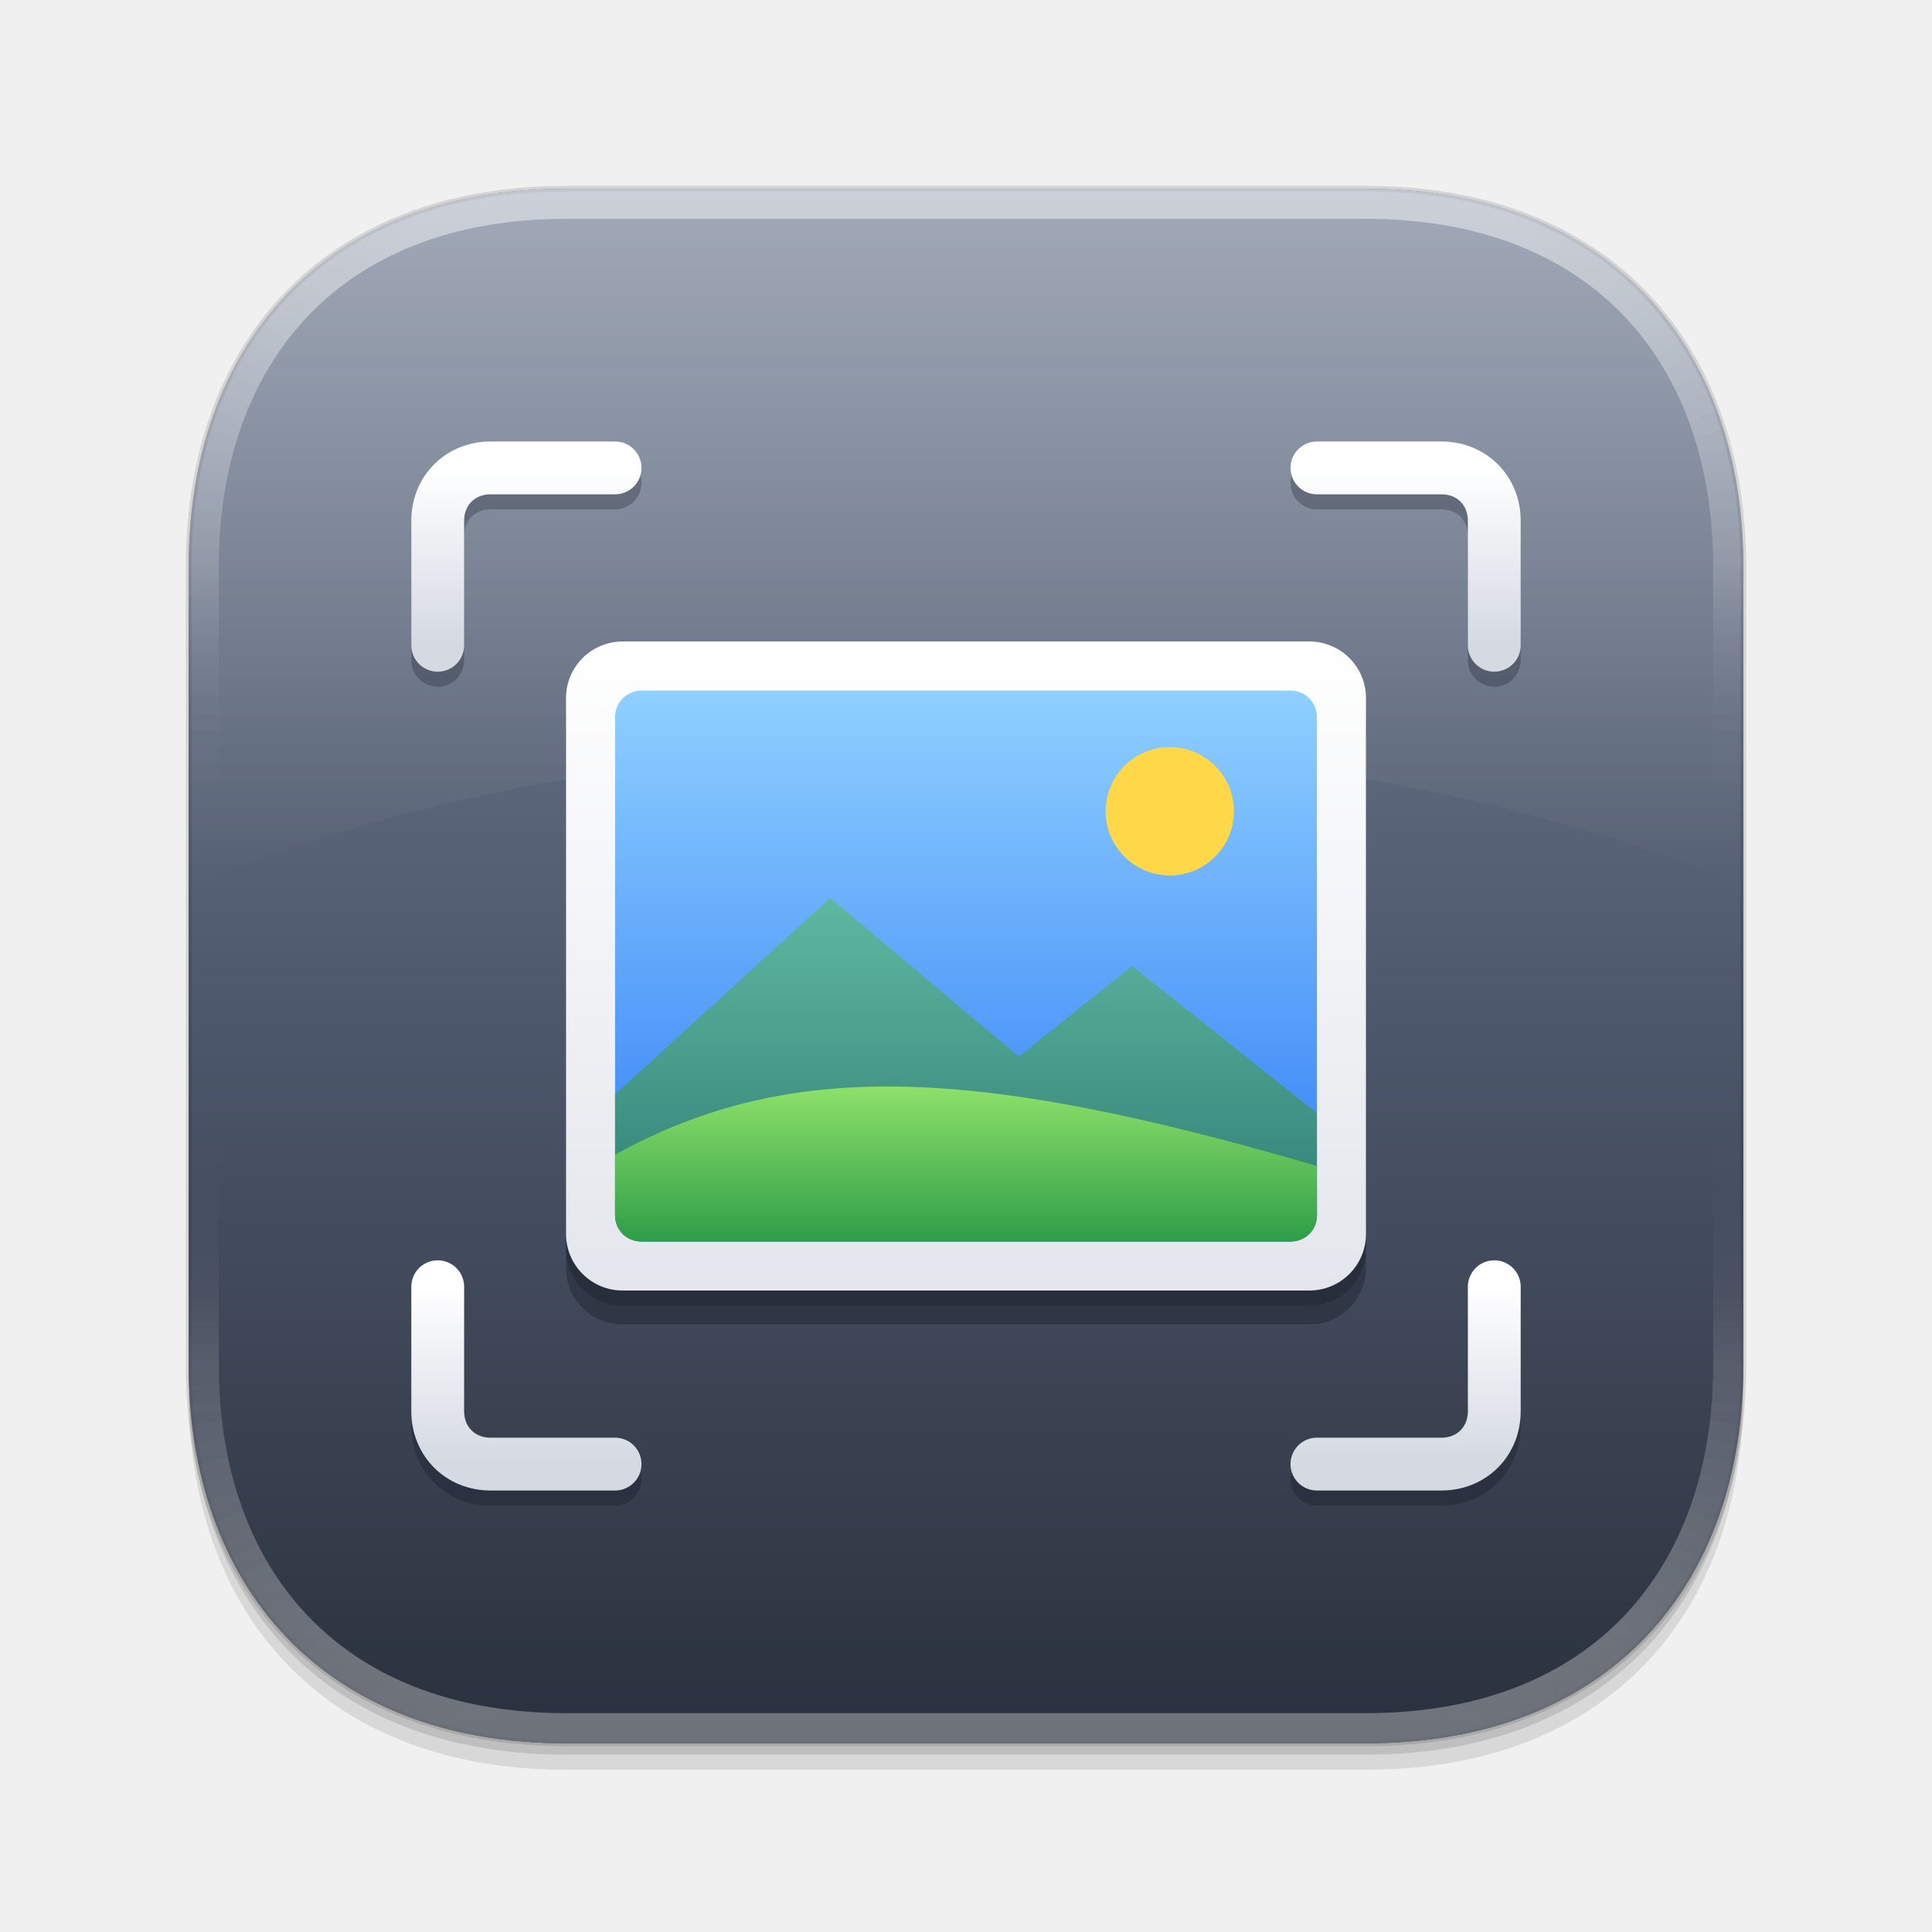
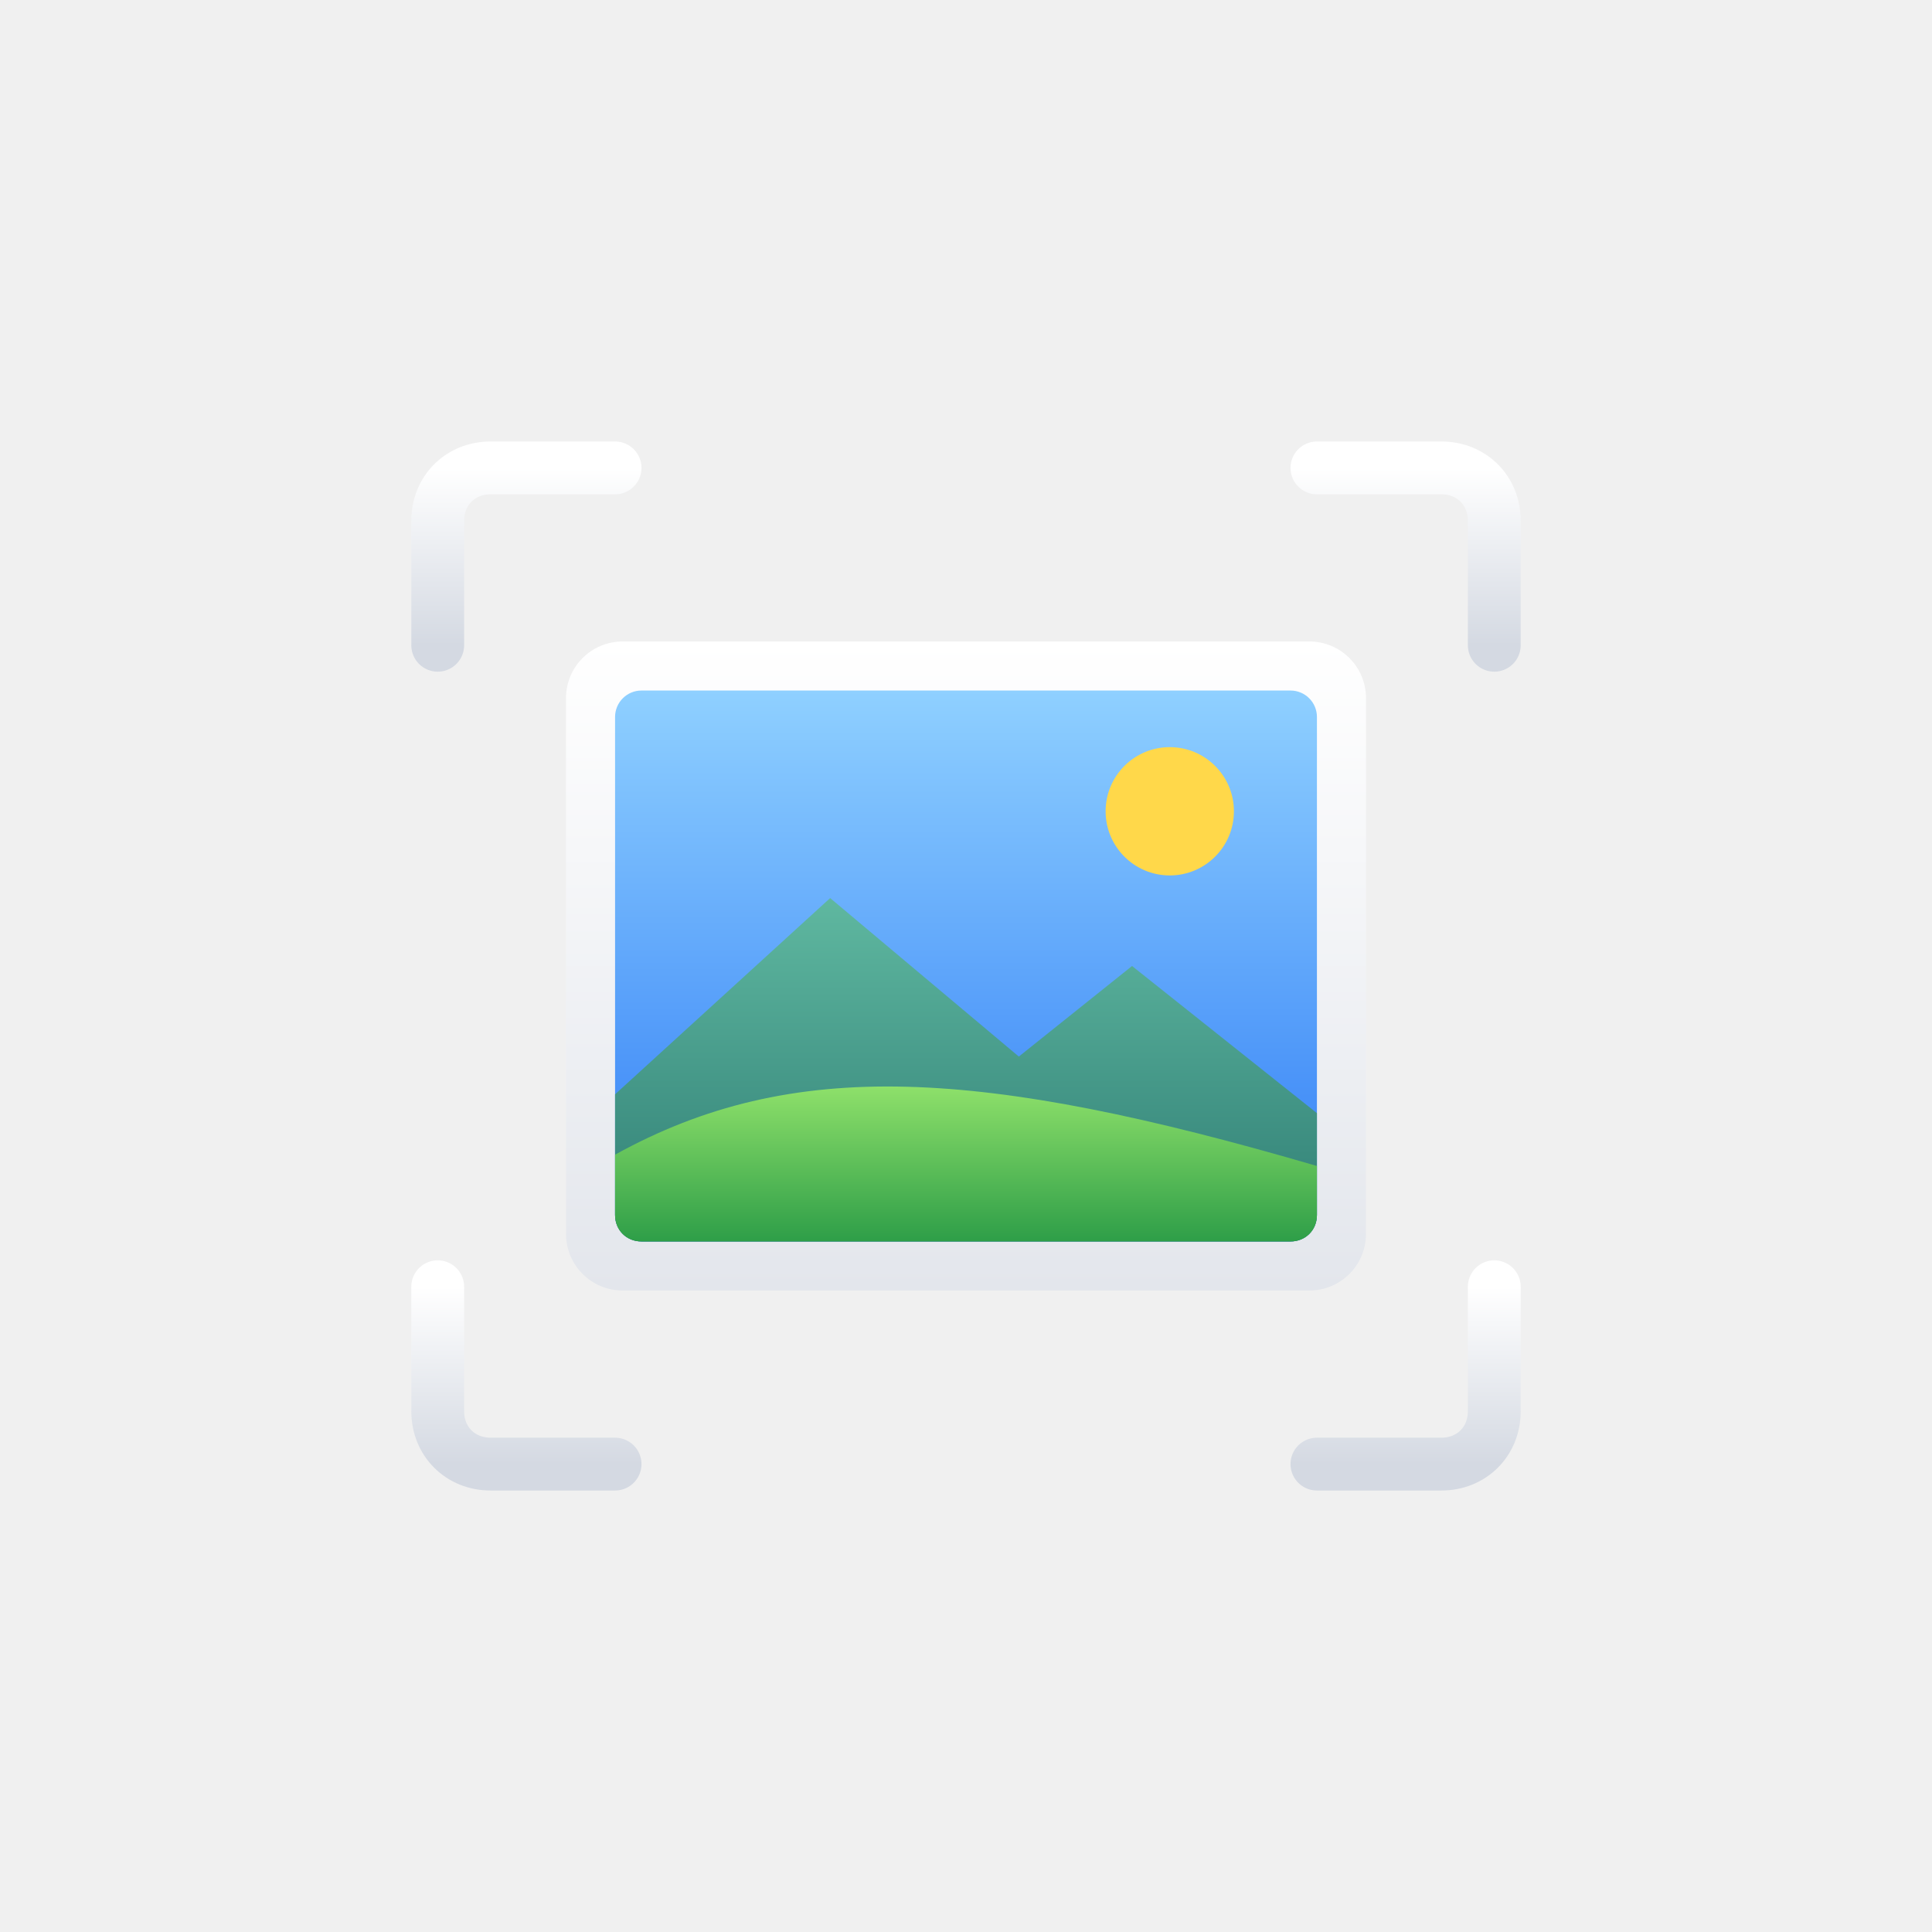
<svg xmlns="http://www.w3.org/2000/svg" width="1024" height="1024" viewBox="0 0 1024 1024">
  <defs>
-     <linearGradient id="body" x1="0" y1="0" x2="0" y2="1">
-       <stop offset="0" stop-color="#7d889c" />
-       <stop offset="0.55" stop-color="#4c566a" />
-       <stop offset="1" stop-color="#2b313d" />
-     </linearGradient>
-     <linearGradient id="sheen" x1="0" y1="0" x2="0" y2="1">
-       <stop offset="0" stop-color="#ffffff" stop-opacity="0.28" />
-       <stop offset="1" stop-color="#ffffff" stop-opacity="0" />
-     </linearGradient>
    <linearGradient id="frame" x1="0" y1="0" x2="0" y2="1">
      <stop offset="0" stop-color="#ffffff" />
      <stop offset="1" stop-color="#e3e6ec" />
    </linearGradient>
    <linearGradient id="sky" x1="0" y1="0" x2="0" y2="1">
      <stop offset="0" stop-color="#8fd0ff" />
      <stop offset="1" stop-color="#2f7cf6" />
    </linearGradient>
    <linearGradient id="hill" x1="0" y1="0" x2="0" y2="1">
      <stop offset="0" stop-color="#8ee06a" />
      <stop offset="1" stop-color="#2e9e48" />
    </linearGradient>
    <linearGradient id="far" x1="0" y1="0" x2="0" y2="1">
      <stop offset="0" stop-color="#5fb8a0" />
      <stop offset="1" stop-color="#2f7d74" />
    </linearGradient>
    <linearGradient id="bracket" x1="0" y1="0" x2="0" y2="1">
      <stop offset="0" stop-color="#ffffff" />
      <stop offset="1" stop-color="#d4d9e2" />
    </linearGradient>
-     <linearGradient id="light" x1="0" y1="0" x2="0" y2="1">
-       <stop offset="0" stop-color="#ffffff" stop-opacity="0.45" />
-       <stop offset="1" stop-color="#ffffff" stop-opacity="0.315" />
-     </linearGradient>
-     <linearGradient id="light-mask-side" gradientUnits="userSpaceOnUse" x1="0" y1="300" x2="0" y2="724">
-       <stop offset="0" stop-color="#fff" stop-opacity="0.392" />
-       <stop offset="0.024" stop-color="#fff" stop-opacity="0.321" />
-       <stop offset="0.047" stop-color="#fff" stop-opacity="0.256" />
-       <stop offset="0.071" stop-color="#fff" stop-opacity="0.198" />
-       <stop offset="0.094" stop-color="#fff" stop-opacity="0.149" />
-       <stop offset="0.118" stop-color="#fff" stop-opacity="0.109" />
-       <stop offset="0.141" stop-color="#fff" stop-opacity="0.077" />
-       <stop offset="0.165" stop-color="#fff" stop-opacity="0.052" />
-       <stop offset="0.189" stop-color="#fff" stop-opacity="0.034" />
-       <stop offset="0.212" stop-color="#fff" stop-opacity="0.022" />
-       <stop offset="0.236" stop-color="#fff" stop-opacity="0.013" />
-       <stop offset="0.259" stop-color="#fff" stop-opacity="0.008" />
-       <stop offset="0.283" stop-color="#fff" stop-opacity="0.004" />
-       <stop offset="0.307" stop-color="#fff" stop-opacity="0.002" />
-       <stop offset="0.33" stop-color="#fff" stop-opacity="0.001" />
-       <stop offset="0.354" stop-color="#fff" stop-opacity="0.001" />
-       <stop offset="0.377" stop-color="#fff" stop-opacity="0.000" />
-       <stop offset="0.401" stop-color="#fff" stop-opacity="0.000" />
-       <stop offset="0.424" stop-color="#fff" stop-opacity="0.000" />
-       <stop offset="0.448" stop-color="#fff" stop-opacity="0.000" />
-       <stop offset="0.472" stop-color="#fff" stop-opacity="0.000" />
-       <stop offset="0.495" stop-color="#fff" stop-opacity="0.000" />
-       <stop offset="0.505" stop-color="#fff" stop-opacity="0.000" />
-       <stop offset="0.528" stop-color="#fff" stop-opacity="0.000" />
-       <stop offset="0.552" stop-color="#fff" stop-opacity="0.000" />
-       <stop offset="0.576" stop-color="#fff" stop-opacity="0.000" />
-       <stop offset="0.599" stop-color="#fff" stop-opacity="0.000" />
-       <stop offset="0.623" stop-color="#fff" stop-opacity="0.000" />
-       <stop offset="0.646" stop-color="#fff" stop-opacity="0.001" />
-       <stop offset="0.67" stop-color="#fff" stop-opacity="0.001" />
-       <stop offset="0.693" stop-color="#fff" stop-opacity="0.002" />
-       <stop offset="0.717" stop-color="#fff" stop-opacity="0.004" />
-       <stop offset="0.741" stop-color="#fff" stop-opacity="0.008" />
-       <stop offset="0.764" stop-color="#fff" stop-opacity="0.013" />
-       <stop offset="0.788" stop-color="#fff" stop-opacity="0.022" />
-       <stop offset="0.811" stop-color="#fff" stop-opacity="0.034" />
-       <stop offset="0.835" stop-color="#fff" stop-opacity="0.052" />
-       <stop offset="0.859" stop-color="#fff" stop-opacity="0.077" />
-       <stop offset="0.882" stop-color="#fff" stop-opacity="0.109" />
-       <stop offset="0.906" stop-color="#fff" stop-opacity="0.149" />
-       <stop offset="0.929" stop-color="#fff" stop-opacity="0.198" />
-       <stop offset="0.953" stop-color="#fff" stop-opacity="0.256" />
-       <stop offset="0.976" stop-color="#fff" stop-opacity="0.321" />
-       <stop offset="1" stop-color="#fff" stop-opacity="0.392" />
-     </linearGradient>
-     <mask id="light-mask" maskUnits="userSpaceOnUse" x="-200" y="-200" width="1424" height="1424">
-       <g fill="#fff" shape-rendering="crispEdges">
-         <rect x="300" y="-200" width="424" height="1424" fill-opacity="1.000" />
-         <polygon points="300.0,300.0 300.0,-200.0 273.8,-199.3" fill-opacity="1.000" />
-         <polygon points="724.0,300.0 724.0,-200.0 750.2,-199.3" fill-opacity="1.000" />
-         <polygon points="300.0,724.0 300.0,1224.0 273.8,1223.3" fill-opacity="1.000" />
-         <polygon points="724.0,724.0 724.0,1224.0 750.2,1223.3" fill-opacity="1.000" />
-         <polygon points="300.0,300.0 273.8,-199.3 247.7,-197.3" fill-opacity="1.000" />
-         <polygon points="724.0,300.0 750.2,-199.3 776.3,-197.3" fill-opacity="1.000" />
-         <polygon points="300.0,724.0 273.8,1223.3 247.7,1221.3" fill-opacity="1.000" />
-         <polygon points="724.0,724.0 750.2,1223.3 776.3,1221.3" fill-opacity="1.000" />
-         <polygon points="300.0,300.0 247.7,-197.3 221.8,-193.8" fill-opacity="0.999" />
-         <polygon points="724.0,300.0 776.3,-197.3 802.2,-193.8" fill-opacity="0.999" />
-         <polygon points="300.0,724.0 247.7,1221.3 221.8,1217.8" fill-opacity="0.999" />
-         <polygon points="724.0,724.0 776.3,1221.3 802.2,1217.8" fill-opacity="0.999" />
-         <polygon points="300.0,300.0 221.8,-193.8 196.0,-189.1" fill-opacity="0.999" />
-         <polygon points="724.0,300.0 802.2,-193.8 828.0,-189.1" fill-opacity="0.999" />
-         <polygon points="300.0,724.0 221.8,1217.8 196.0,1213.1" fill-opacity="0.999" />
-         <polygon points="724.0,724.0 802.2,1217.8 828.0,1213.1" fill-opacity="0.999" />
-         <polygon points="300.0,300.0 196.0,-189.1 170.6,-183.0" fill-opacity="0.997" />
-         <polygon points="724.0,300.0 828.0,-189.1 853.4,-183.0" fill-opacity="0.997" />
-         <polygon points="300.0,724.0 196.0,1213.1 170.6,1207.0" fill-opacity="0.997" />
-         <polygon points="724.0,724.0 828.0,1213.1 853.4,1207.0" fill-opacity="0.997" />
-         <polygon points="300.0,300.0 170.6,-183.0 145.5,-175.5" fill-opacity="0.994" />
-         <polygon points="724.0,300.0 853.4,-183.0 878.5,-175.5" fill-opacity="0.994" />
-         <polygon points="300.0,724.0 170.6,1207.0 145.5,1199.5" fill-opacity="0.994" />
-         <polygon points="724.0,724.0 853.4,1207.0 878.5,1199.5" fill-opacity="0.994" />
-         <polygon points="300.0,300.0 145.5,-175.5 120.8,-166.8" fill-opacity="0.991" />
-         <polygon points="724.0,300.0 878.5,-175.5 903.2,-166.8" fill-opacity="0.991" />
-         <polygon points="300.0,724.0 145.5,1199.5 120.8,1190.8" fill-opacity="0.991" />
-         <polygon points="724.0,724.0 878.5,1199.5 903.2,1190.8" fill-opacity="0.991" />
-         <polygon points="300.0,300.0 120.8,-166.8 96.6,-156.8" fill-opacity="0.985" />
-         <polygon points="724.0,300.0 903.2,-166.8 927.4,-156.8" fill-opacity="0.985" />
-         <polygon points="300.0,724.0 120.8,1190.8 96.6,1180.8" fill-opacity="0.985" />
-         <polygon points="724.0,724.0 903.2,1190.8 927.4,1180.8" fill-opacity="0.985" />
-         <polygon points="300.0,300.0 96.6,-156.8 73.0,-145.5" fill-opacity="0.979" />
-         <polygon points="724.0,300.0 927.4,-156.8 951.0,-145.5" fill-opacity="0.979" />
-         <polygon points="300.0,724.0 96.6,1180.8 73.0,1169.5" fill-opacity="0.979" />
-         <polygon points="724.0,724.0 927.4,1180.8 951.0,1169.5" fill-opacity="0.979" />
-         <polygon points="300.0,300.0 73.0,-145.5 50.0,-133.0" fill-opacity="0.971" />
-         <polygon points="724.0,300.0 951.0,-145.5 974.0,-133.0" fill-opacity="0.971" />
-         <polygon points="300.0,724.0 73.0,1169.5 50.0,1157.0" fill-opacity="0.971" />
-         <polygon points="724.0,724.0 951.0,1169.5 974.0,1157.0" fill-opacity="0.971" />
-         <polygon points="300.0,300.0 50.0,-133.0 27.7,-119.3" fill-opacity="0.961" />
-         <polygon points="724.0,300.0 974.0,-133.0 996.3,-119.3" fill-opacity="0.961" />
-         <polygon points="300.0,724.0 50.0,1157.0 27.7,1143.3" fill-opacity="0.961" />
-         <polygon points="724.0,724.0 974.0,1157.0 996.3,1143.3" fill-opacity="0.961" />
-         <polygon points="300.0,300.0 27.7,-119.3 6.1,-104.5" fill-opacity="0.949" />
-         <polygon points="724.0,300.0 996.3,-119.3 1017.9,-104.5" fill-opacity="0.949" />
-         <polygon points="300.0,724.0 27.7,1143.3 6.1,1128.5" fill-opacity="0.949" />
-         <polygon points="724.0,724.0 996.3,1143.3 1017.9,1128.5" fill-opacity="0.949" />
-         <polygon points="300.0,300.0 6.1,-104.5 -14.7,-88.6" fill-opacity="0.935" />
-         <polygon points="724.0,300.0 1017.9,-104.5 1038.7,-88.6" fill-opacity="0.935" />
-         <polygon points="300.0,724.0 6.1,1128.5 -14.7,1112.6" fill-opacity="0.935" />
-         <polygon points="724.0,724.0 1017.9,1128.5 1038.7,1112.6" fill-opacity="0.935" />
-         <polygon points="300.0,300.0 -14.7,-88.6 -34.6,-71.6" fill-opacity="0.918" />
-         <polygon points="724.0,300.0 1038.7,-88.6 1058.6,-71.6" fill-opacity="0.918" />
-         <polygon points="300.0,724.0 -14.7,1112.6 -34.6,1095.6" fill-opacity="0.918" />
-         <polygon points="724.0,724.0 1038.7,1112.6 1058.6,1095.6" fill-opacity="0.918" />
-         <polygon points="300.0,300.0 -34.6,-71.6 -53.6,-53.6" fill-opacity="0.900" />
-         <polygon points="724.0,300.0 1058.6,-71.6 1077.6,-53.6" fill-opacity="0.900" />
-         <polygon points="300.0,724.0 -34.6,1095.6 -53.6,1077.6" fill-opacity="0.900" />
-         <polygon points="724.0,724.0 1058.6,1095.6 1077.6,1077.6" fill-opacity="0.900" />
-         <polygon points="300.0,300.0 -53.6,-53.6 -71.6,-34.6" fill-opacity="0.879" />
-         <polygon points="724.0,300.0 1077.6,-53.6 1095.6,-34.6" fill-opacity="0.879" />
-         <polygon points="300.0,724.0 -53.6,1077.6 -71.6,1058.6" fill-opacity="0.879" />
-         <polygon points="724.0,724.0 1077.6,1077.6 1095.6,1058.6" fill-opacity="0.879" />
-         <polygon points="300.0,300.0 -71.6,-34.6 -88.6,-14.7" fill-opacity="0.856" />
-         <polygon points="724.0,300.0 1095.6,-34.6 1112.6,-14.7" fill-opacity="0.856" />
-         <polygon points="300.0,724.0 -71.6,1058.6 -88.6,1038.7" fill-opacity="0.856" />
-         <polygon points="724.0,724.0 1095.6,1058.6 1112.6,1038.7" fill-opacity="0.856" />
-         <polygon points="300.0,300.0 -88.6,-14.7 -104.5,6.1" fill-opacity="0.830" />
-         <polygon points="724.0,300.0 1112.6,-14.7 1128.5,6.1" fill-opacity="0.830" />
-         <polygon points="300.0,724.0 -88.6,1038.7 -104.5,1017.9" fill-opacity="0.830" />
-         <polygon points="724.0,724.0 1112.6,1038.7 1128.5,1017.9" fill-opacity="0.830" />
-         <polygon points="300.0,300.0 -104.5,6.1 -119.3,27.7" fill-opacity="0.803" />
-         <polygon points="724.0,300.0 1128.5,6.1 1143.3,27.7" fill-opacity="0.803" />
-         <polygon points="300.0,724.0 -104.5,1017.9 -119.3,996.3" fill-opacity="0.803" />
-         <polygon points="724.0,724.0 1128.5,1017.9 1143.3,996.3" fill-opacity="0.803" />
-         <polygon points="300.0,300.0 -119.3,27.7 -133.0,50.0" fill-opacity="0.773" />
-         <polygon points="724.0,300.0 1143.3,27.7 1157.0,50.0" fill-opacity="0.773" />
-         <polygon points="300.0,724.0 -119.3,996.3 -133.0,974.0" fill-opacity="0.773" />
-         <polygon points="724.0,724.0 1143.3,996.3 1157.0,974.0" fill-opacity="0.773" />
-         <polygon points="300.0,300.0 -133.0,50.0 -145.5,73.0" fill-opacity="0.742" />
-         <polygon points="724.0,300.0 1157.0,50.0 1169.5,73.0" fill-opacity="0.742" />
-         <polygon points="300.0,724.0 -133.0,974.0 -145.5,951.0" fill-opacity="0.742" />
-         <polygon points="724.0,724.0 1157.0,974.0 1169.5,951.0" fill-opacity="0.742" />
-         <polygon points="300.0,300.0 -145.5,73.0 -156.8,96.6" fill-opacity="0.709" />
-         <polygon points="724.0,300.0 1169.5,73.0 1180.8,96.6" fill-opacity="0.709" />
-         <polygon points="300.0,724.0 -145.5,951.0 -156.8,927.4" fill-opacity="0.709" />
-         <polygon points="724.0,724.0 1169.5,951.0 1180.8,927.4" fill-opacity="0.709" />
-         <polygon points="300.0,300.0 -156.8,96.6 -166.8,120.8" fill-opacity="0.674" />
-         <polygon points="724.0,300.0 1180.8,96.6 1190.8,120.8" fill-opacity="0.674" />
-         <polygon points="300.0,724.0 -156.8,927.4 -166.8,903.2" fill-opacity="0.674" />
-         <polygon points="724.0,724.0 1180.8,927.4 1190.8,903.2" fill-opacity="0.674" />
-         <polygon points="300.0,300.0 -166.8,120.8 -175.5,145.5" fill-opacity="0.638" />
-         <polygon points="724.0,300.0 1190.8,120.8 1199.5,145.5" fill-opacity="0.638" />
-         <polygon points="300.0,724.0 -166.8,903.2 -175.5,878.5" fill-opacity="0.638" />
-         <polygon points="724.0,724.0 1190.8,903.2 1199.5,878.5" fill-opacity="0.638" />
-         <polygon points="300.0,300.0 -175.5,145.5 -183.0,170.6" fill-opacity="0.601" />
-         <polygon points="724.0,300.0 1199.5,145.5 1207.0,170.6" fill-opacity="0.601" />
-         <polygon points="300.0,724.0 -175.5,878.5 -183.0,853.4" fill-opacity="0.601" />
-         <polygon points="724.0,724.0 1199.5,878.5 1207.0,853.4" fill-opacity="0.601" />
-         <polygon points="300.0,300.0 -183.0,170.6 -189.1,196.0" fill-opacity="0.563" />
-         <polygon points="724.0,300.0 1207.0,170.6 1213.1,196.0" fill-opacity="0.563" />
-         <polygon points="300.0,724.0 -183.0,853.4 -189.1,828.0" fill-opacity="0.563" />
-         <polygon points="724.0,724.0 1207.0,853.4 1213.1,828.0" fill-opacity="0.563" />
-         <polygon points="300.0,300.0 -189.1,196.0 -193.8,221.8" fill-opacity="0.525" />
-         <polygon points="724.0,300.0 1213.1,196.0 1217.8,221.8" fill-opacity="0.525" />
-         <polygon points="300.0,724.0 -189.1,828.0 -193.8,802.2" fill-opacity="0.525" />
-         <polygon points="724.0,724.0 1213.1,828.0 1217.8,802.2" fill-opacity="0.525" />
-         <polygon points="300.0,300.0 -193.8,221.8 -197.3,247.7" fill-opacity="0.486" />
-         <polygon points="724.0,300.0 1217.8,221.8 1221.3,247.7" fill-opacity="0.486" />
-         <polygon points="300.0,724.0 -193.8,802.2 -197.3,776.3" fill-opacity="0.486" />
-         <polygon points="724.0,724.0 1217.8,802.2 1221.3,776.3" fill-opacity="0.486" />
-         <polygon points="300.0,300.0 -197.3,247.7 -199.3,273.8" fill-opacity="0.448" />
-         <polygon points="724.0,300.0 1221.3,247.7 1223.3,273.8" fill-opacity="0.448" />
-         <polygon points="300.0,724.0 -197.3,776.3 -199.3,750.2" fill-opacity="0.448" />
-         <polygon points="724.0,724.0 1221.3,776.3 1223.3,750.2" fill-opacity="0.448" />
-         <polygon points="300.0,300.0 -199.3,273.8 -200.0,300.0" fill-opacity="0.411" />
-         <polygon points="724.0,300.0 1223.3,273.8 1224.0,300.0" fill-opacity="0.411" />
-         <polygon points="300.0,724.0 -199.3,750.2 -200.0,724.0" fill-opacity="0.411" />
-         <polygon points="724.0,724.0 1223.3,750.2 1224.0,724.0" fill-opacity="0.411" />
-         <rect x="-200" y="300" width="500" height="424" fill="url(#light-mask-side)" />
-         <rect x="724" y="300" width="500" height="424" fill="url(#light-mask-side)" />
-       </g>
-     </mask>
-     <clipPath id="clip">
-       <path d="M100 724 L100 300 C100 185 170 100 300 100 L724 100 C854 100 924 185 924 300 L924 724 C924 839 854 924 724 924 L300 924 C170 924 100 839 100 724 Z" />
-     </clipPath>
  </defs>
-   <path d="M100 724 L100 300 C100 185 170 100 300 100 L724 100 C854 100 924 185 924 300 L924 724 C924 839 854 924 724 924 L300 924 C170 924 100 839 100 724 Z" fill="#000000" fill-opacity="0.1" transform="translate(0 14)" />
-   <path d="M100 724 L100 300 C100 185 170 100 300 100 L724 100 C854 100 924 185 924 300 L924 724 C924 839 854 924 724 924 L300 924 C170 924 100 839 100 724 Z" fill="#000000" fill-opacity="0.12" transform="translate(0 6)" />
-   <path d="M100 724 L100 300 C100 185 170 100 300 100 L724 100 C854 100 924 185 924 300 L924 724 C924 839 854 924 724 924 L300 924 C170 924 100 839 100 724 Z" fill="url(#body)" />
-   <path d="M100 470 L100 300 C100 185 170 100 300 100 L724 100 C854 100 924 185 924 300 L924 470 C800 418 660 396 512 396 C364 396 224 418 100 470 Z" fill="url(#sheen)" />
-   <g fill="#0b0f18">
-     <rect x="300" y="358" width="424" height="344" rx="30" fill-opacity="0.3" />
-     <rect x="300" y="348" width="424" height="344" rx="30" fill-opacity="0.22" />
-   </g>
  <rect x="300" y="340" width="424" height="344" rx="30" fill="url(#frame)" />
  <rect x="326" y="366" width="372" height="292" rx="14" fill="url(#sky)" />
  <circle cx="620" cy="430" r="34" fill="#ffd84a" />
  <path d="M326 580 L440 476 L540 560 L600 512 L698 590 L698 644 C698 652 692 658 684 658 L340 658 C332 658 326 652 326 644 Z" fill="url(#far)" />
  <path d="M326 612 C420 560 520 566 698 618 L698 644 C698 652 692 658 684 658 L340 658 C332 658 326 652 326 644 Z" fill="url(#hill)" />
  <g fill="none" stroke-linecap="round" stroke-linejoin="round" stroke-width="28">
-     <g stroke="#0b0f18" stroke-opacity="0.25" transform="translate(0 8)">
-       <path d="M232 342 L232 276 C232 260 244 248 260 248 L326 248" />
-       <path d="M698 248 L764 248 C780 248 792 260 792 276 L792 342" />
-       <path d="M792 682 L792 748 C792 764 780 776 764 776 L698 776" />
-       <path d="M326 776 L260 776 C244 776 232 764 232 748 L232 682" />
-     </g>
    <g stroke="url(#bracket)">
      <path d="M232 342 L232 276 C232 260 244 248 260 248 L326 248" />
      <path d="M698 248 L764 248 C780 248 792 260 792 276 L792 342" />
      <path d="M792 682 L792 748 C792 764 780 776 764 776 L698 776" />
      <path d="M326 776 L260 776 C244 776 232 764 232 748 L232 682" />
    </g>
  </g>
-   <path d="M100 724 L100 300 C100 185 170 100 300 100 L724 100 C854 100 924 185 924 300 L924 724 C924 839 854 924 724 924 L300 924 C170 924 100 839 100 724 Z" fill="none" stroke="#000000" stroke-opacity="0.12" stroke-width="3" />
-   <g clip-path="url(#clip)">
-     <g mask="url(#light-mask)">
-       <path d="M100 724 L100 300 C100 185 170 100 300 100 L724 100 C854 100 924 185 924 300 L924 724 C924 839 854 924 724 924 L300 924 C170 924 100 839 100 724 Z" fill="none" stroke="url(#light)" stroke-width="32" />
-     </g>
-   </g>
</svg>
